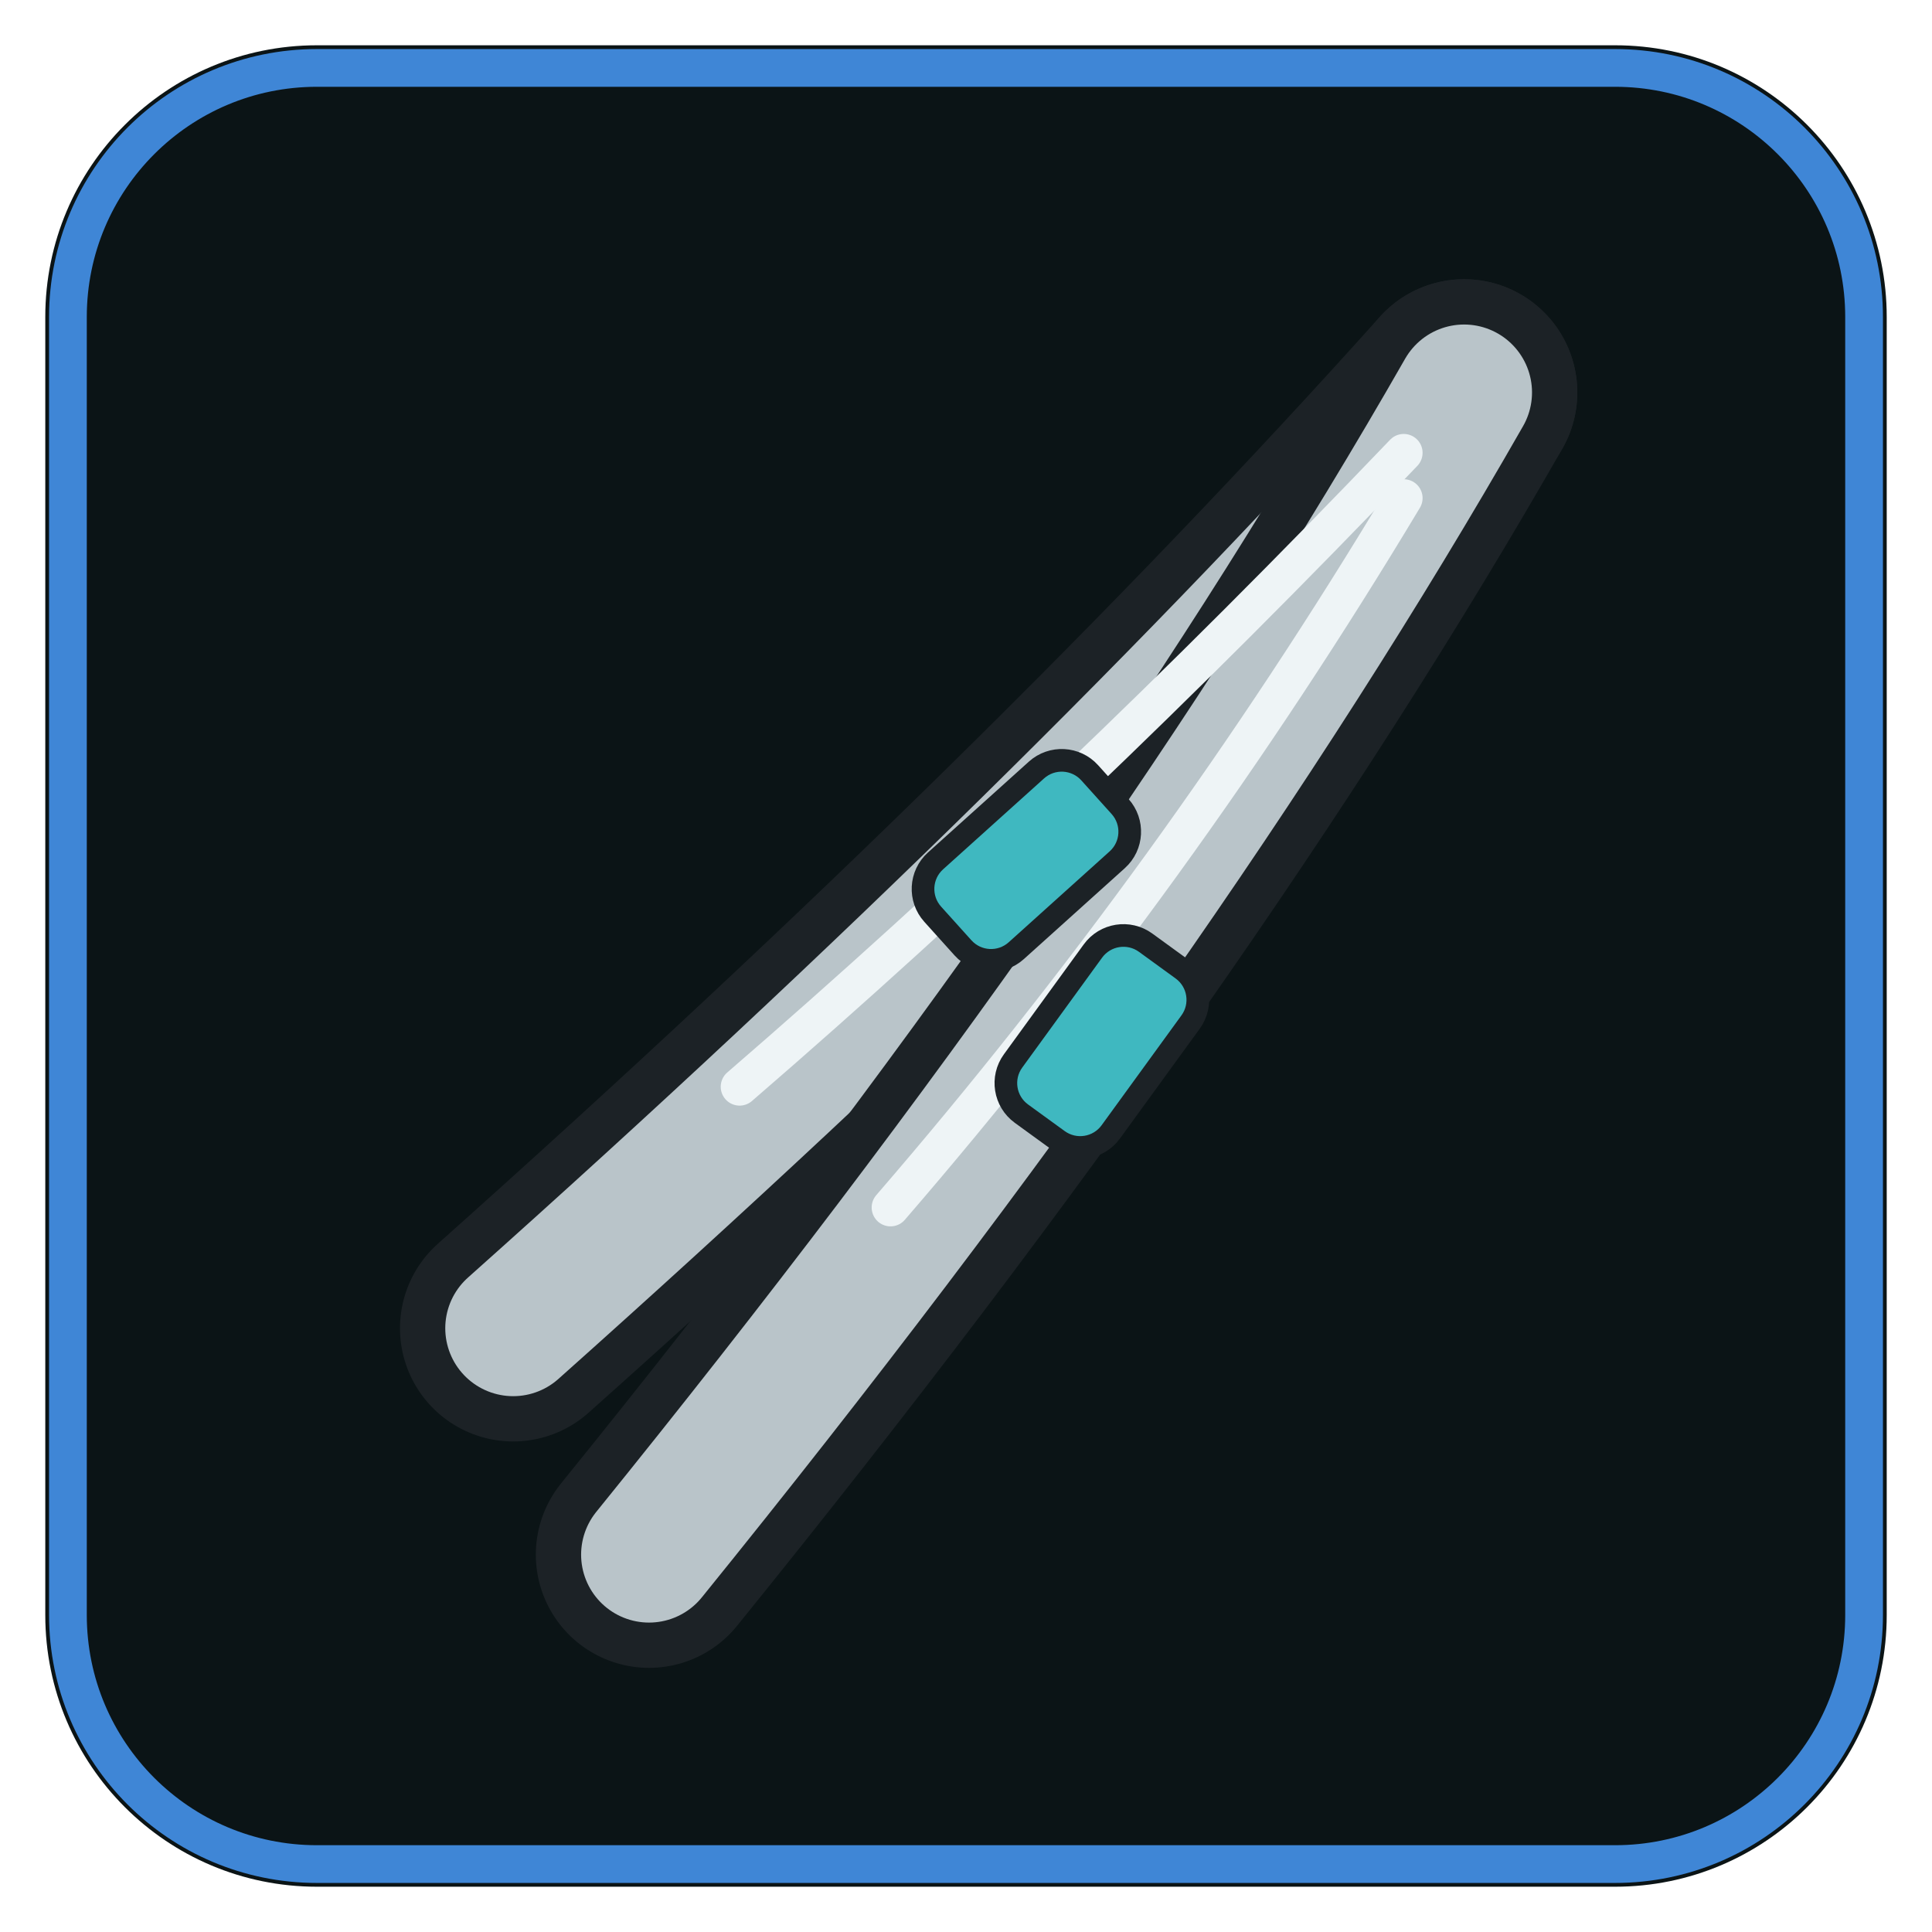
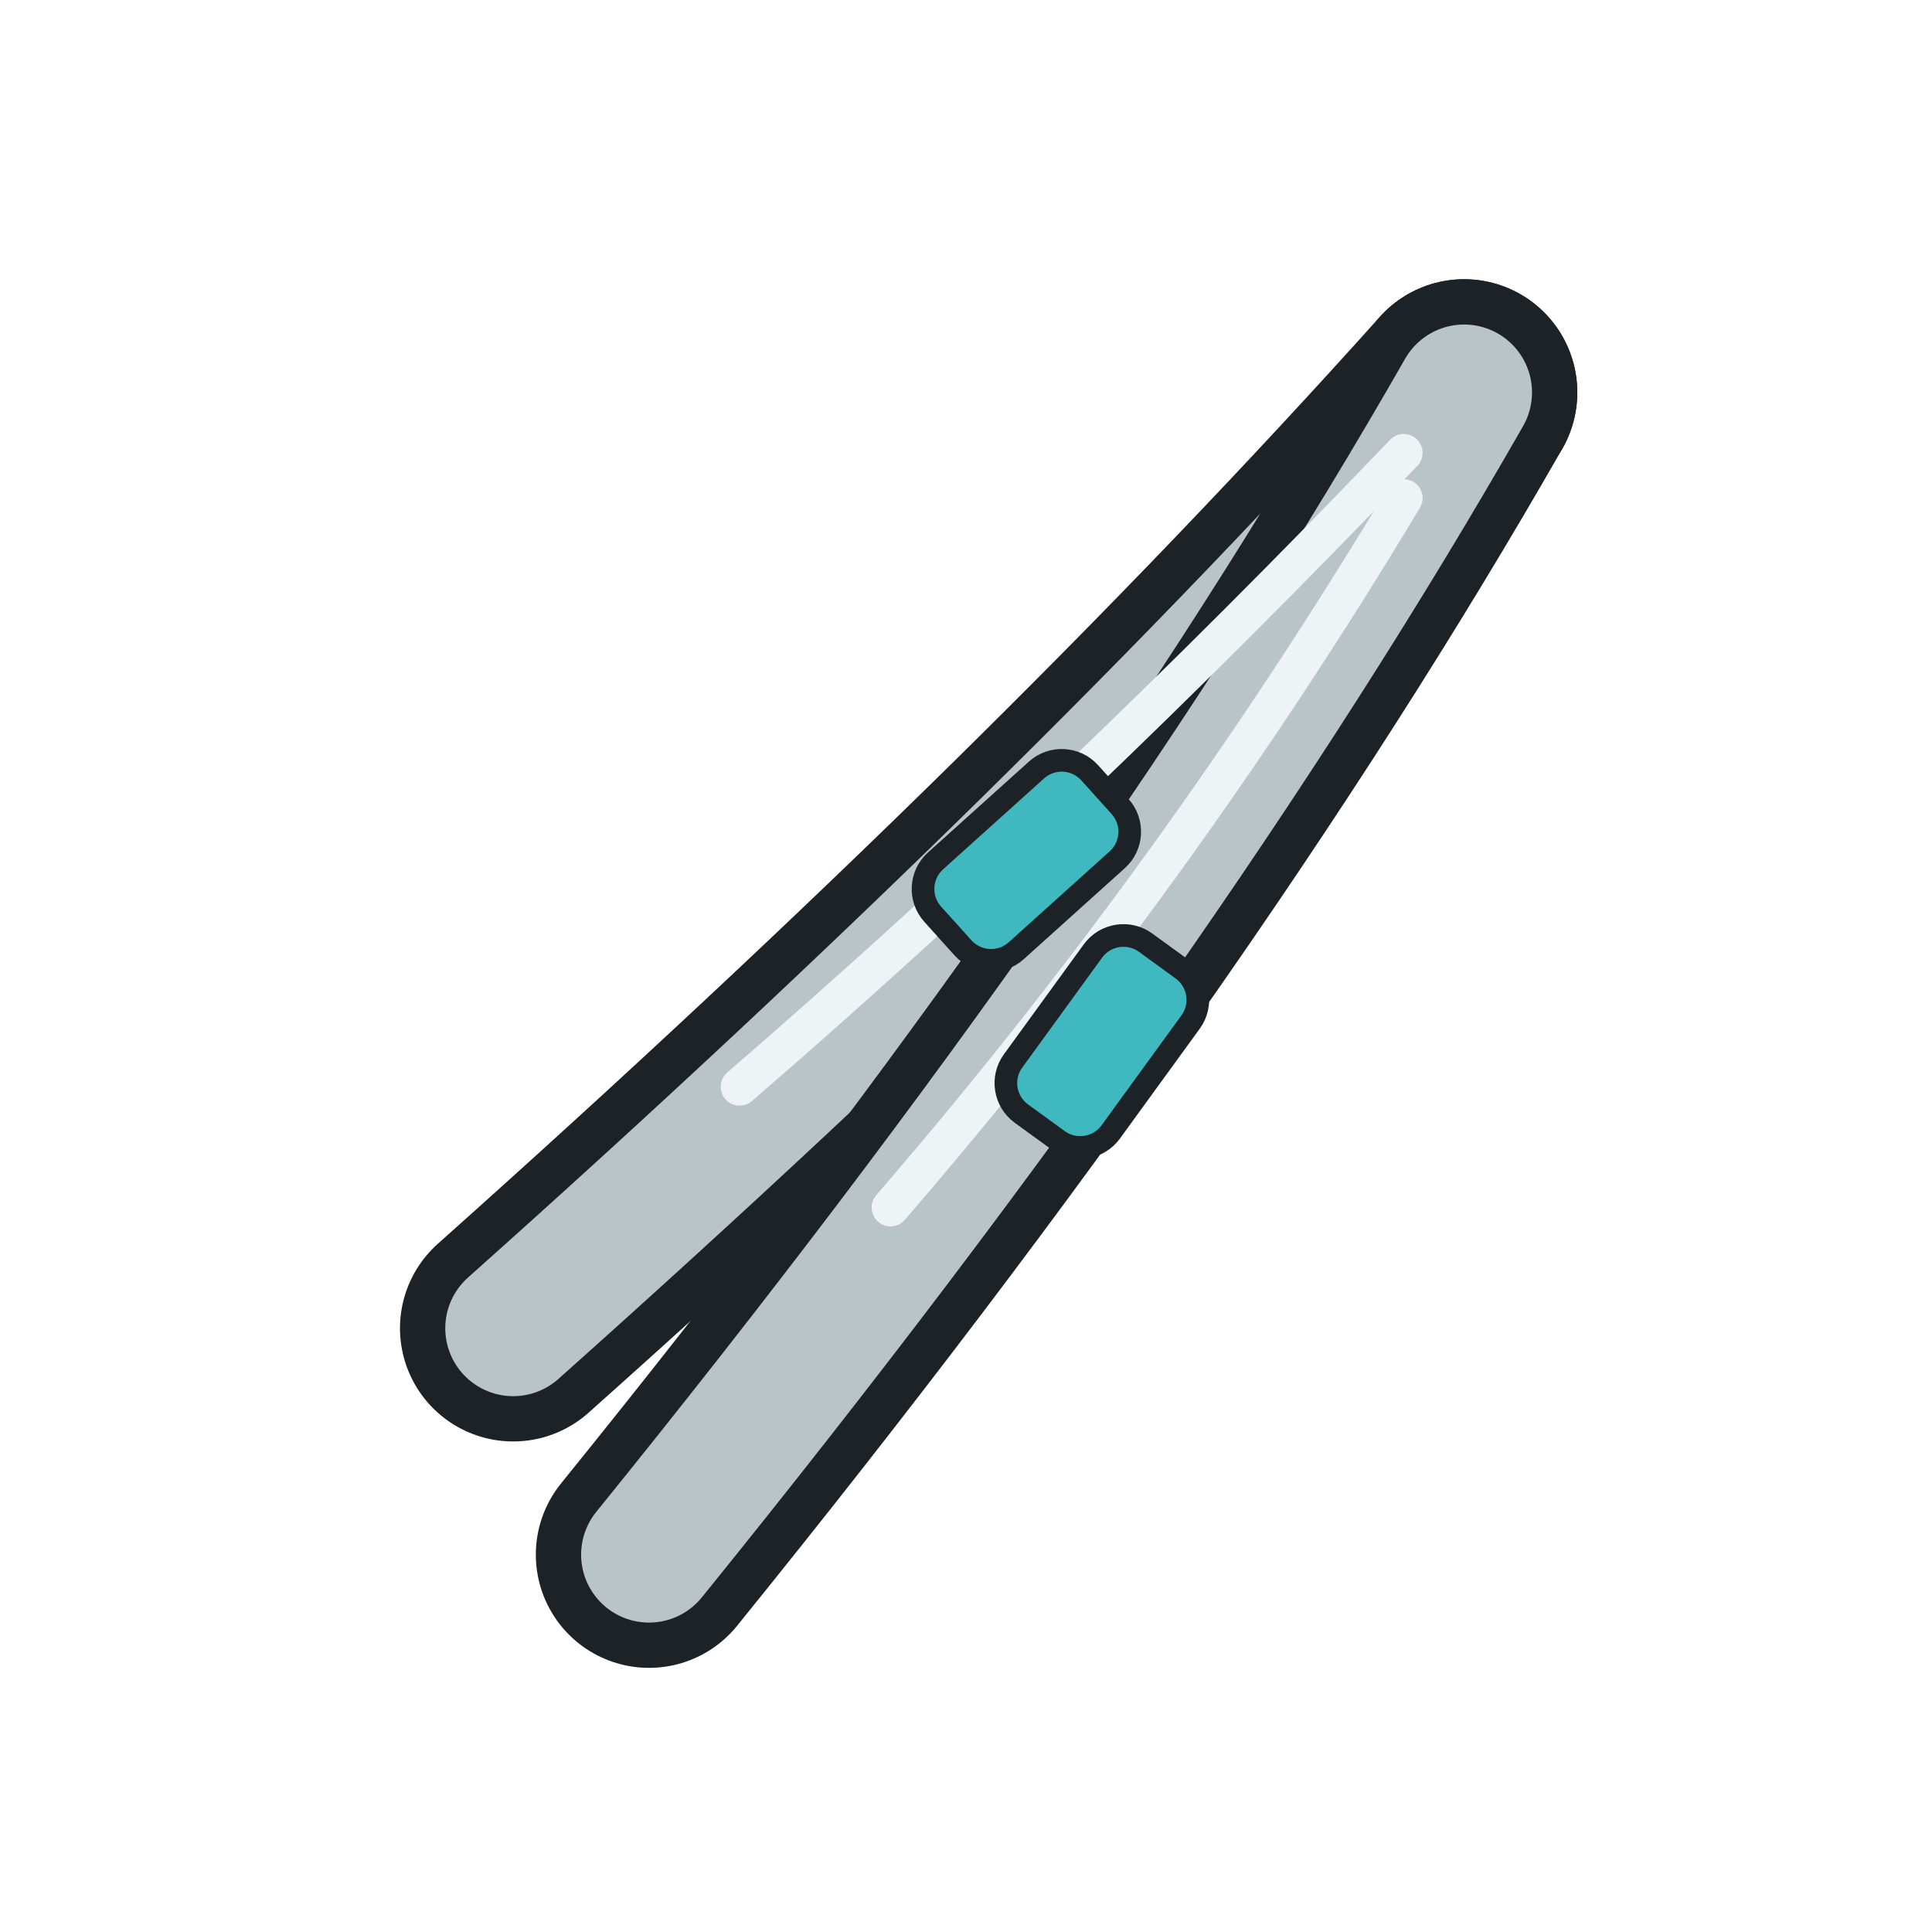
<svg xmlns="http://www.w3.org/2000/svg" viewBox="0 0 256 256" width="256" height="256">
  <defs />
-   <rect x="6" y="6" width="244" height="244" rx="36" fill="#0b1416" />
-   <rect x="9" y="9" width="238" height="238" rx="33" fill="none" stroke="#3f86d6" stroke-width="5" />
  <g stroke-linejoin="round" stroke-linecap="round">
    <g transform="translate(-6 0)">
      <path d="M200 52 Q148 110 74 176" fill="none" stroke="#1c2226" stroke-width="30" />
      <path d="M200 52 Q148 110 74 176" fill="none" stroke="#b9c4c9" stroke-width="18" />
      <path d="M200 52 Q160 122 92 206" fill="none" stroke="#1c2226" stroke-width="30" />
      <path d="M200 52 Q160 122 92 206" fill="none" stroke="#b9c4c9" stroke-width="18" />
      <path d="M192 60 Q148 106 104 144" fill="none" stroke="#eef4f6" stroke-width="5" />
      <path d="M192 66 Q162 116 124 160" fill="none" stroke="#eef4f6" stroke-width="5" />
      <g stroke="#1c2226" stroke-width="3">
        <rect x="-14" y="-8" width="28" height="16" rx="5" fill="#3fb8c0" transform="translate(142 114) rotate(-42)" />
        <rect x="-14" y="-8" width="28" height="16" rx="5" fill="#3fb8c0" transform="translate(152 138) rotate(-54)" />
      </g>
    </g>
  </g>
</svg>
